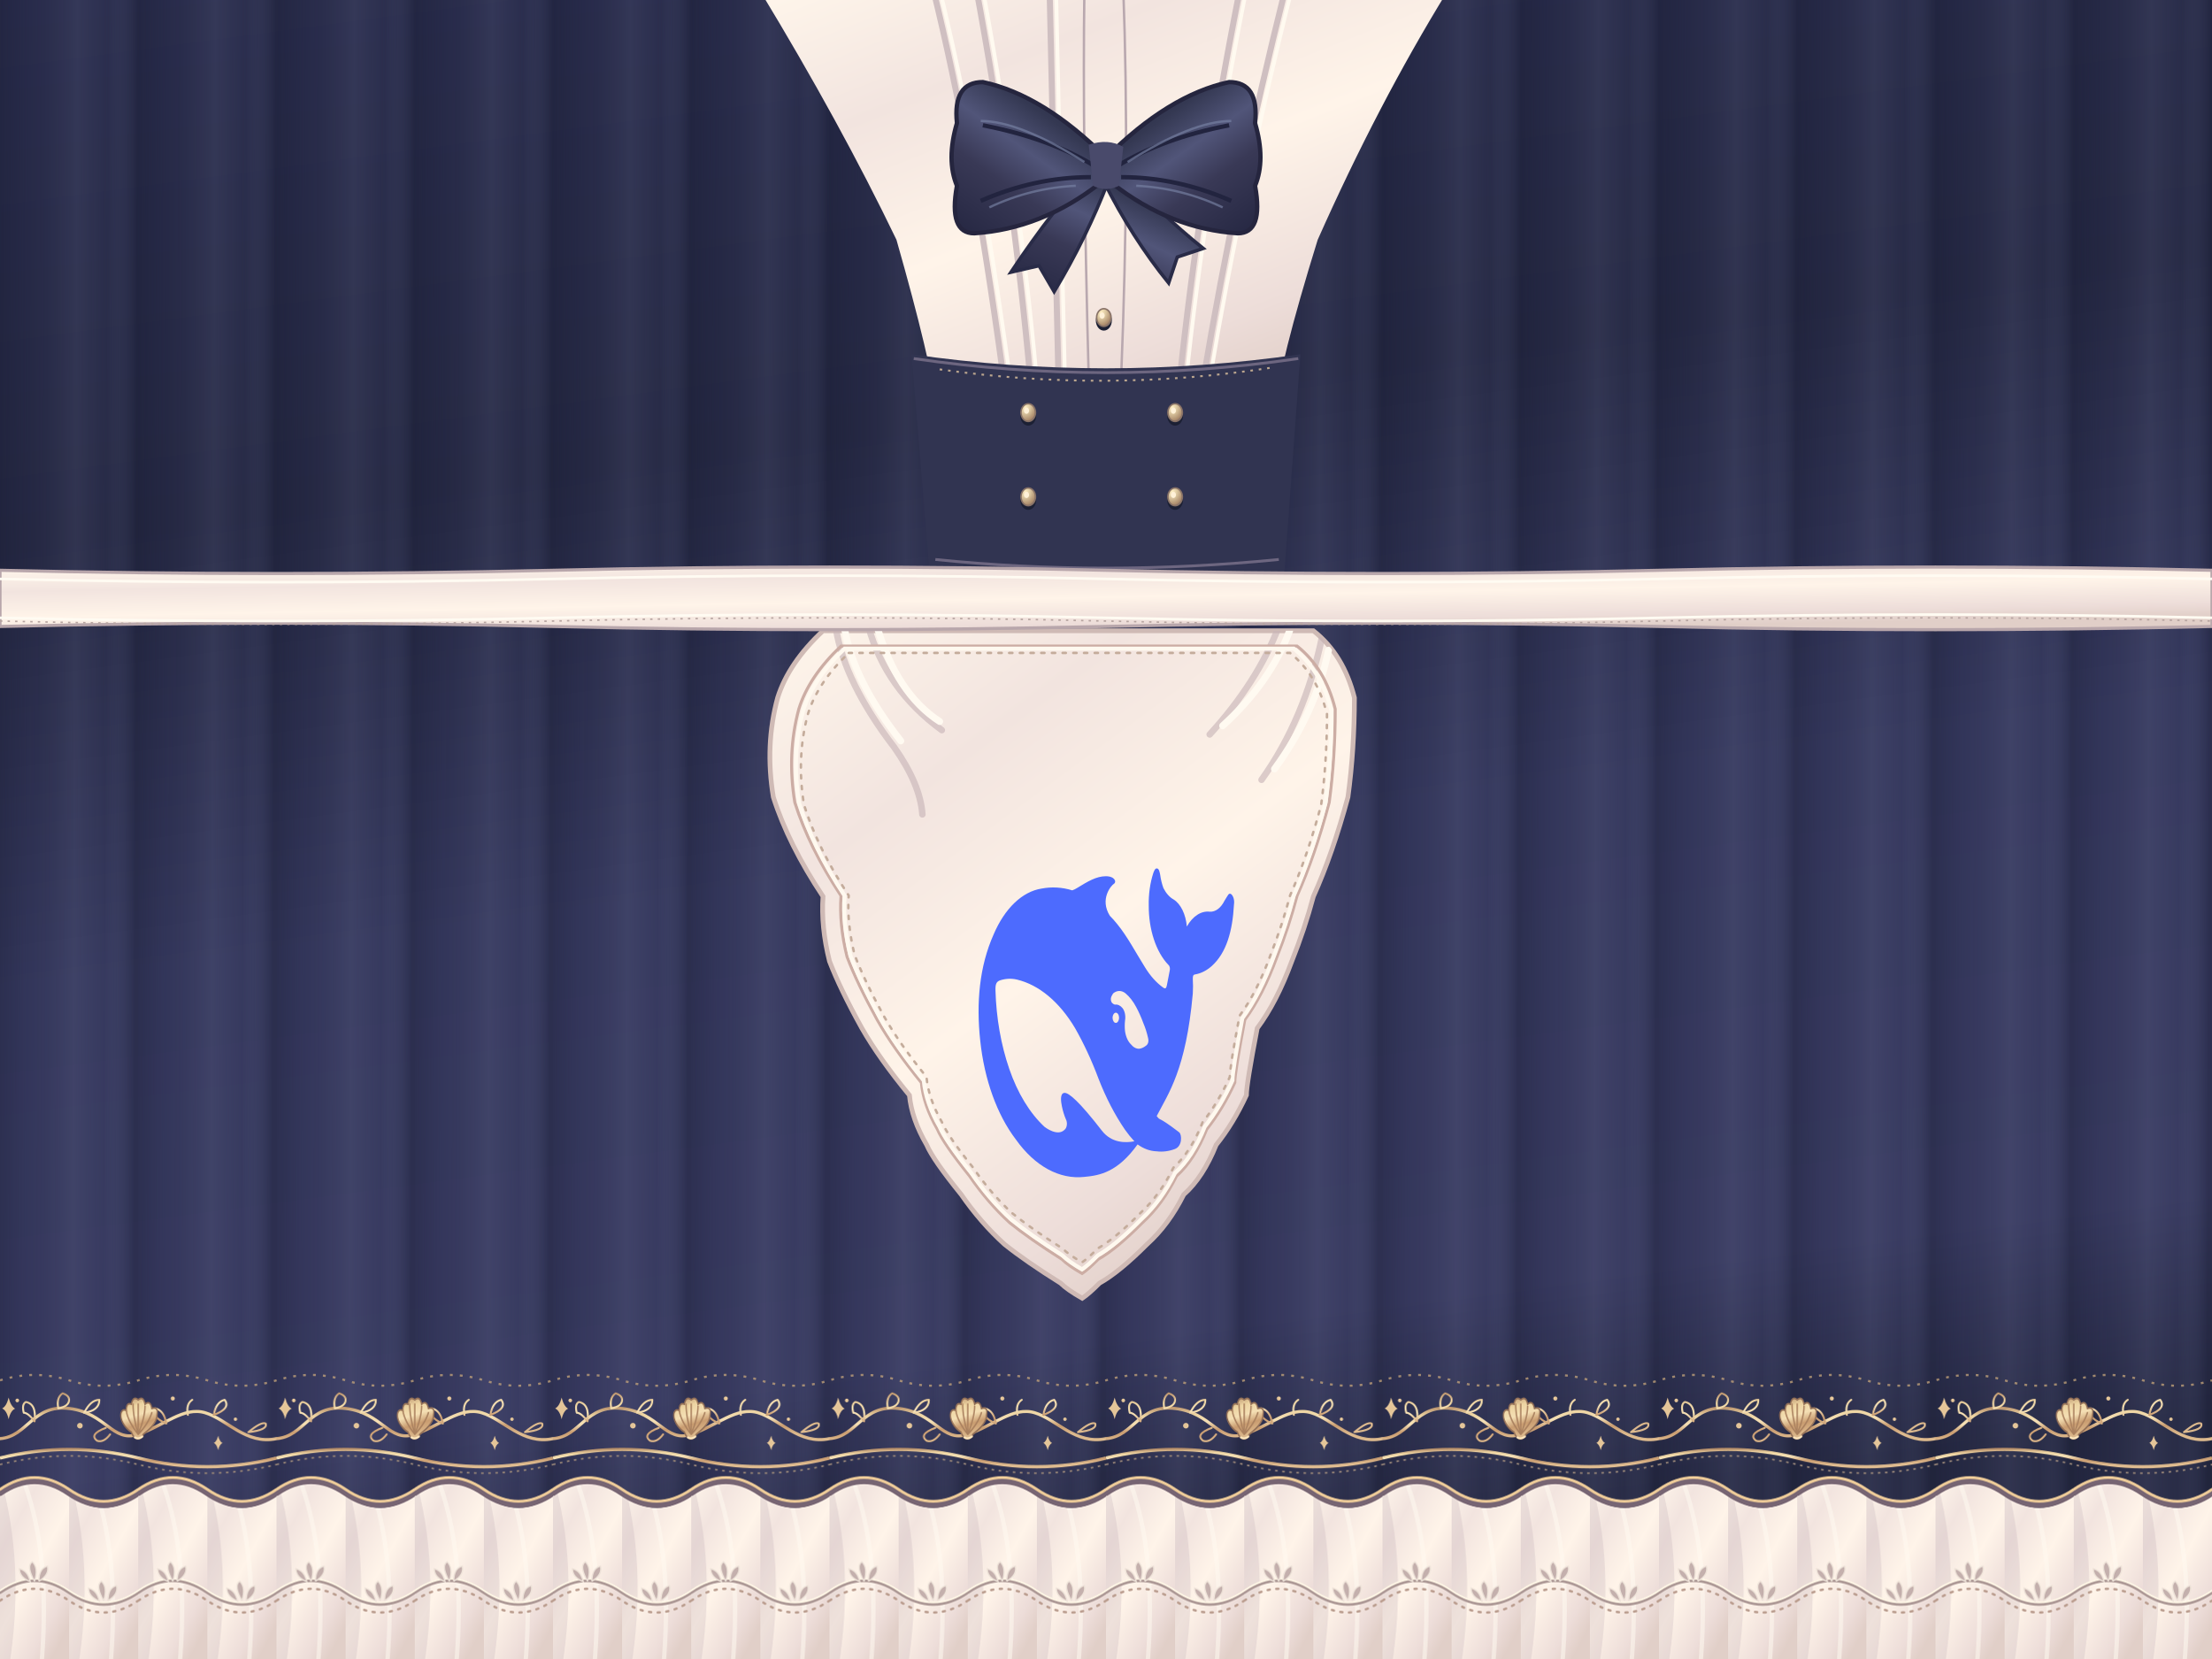
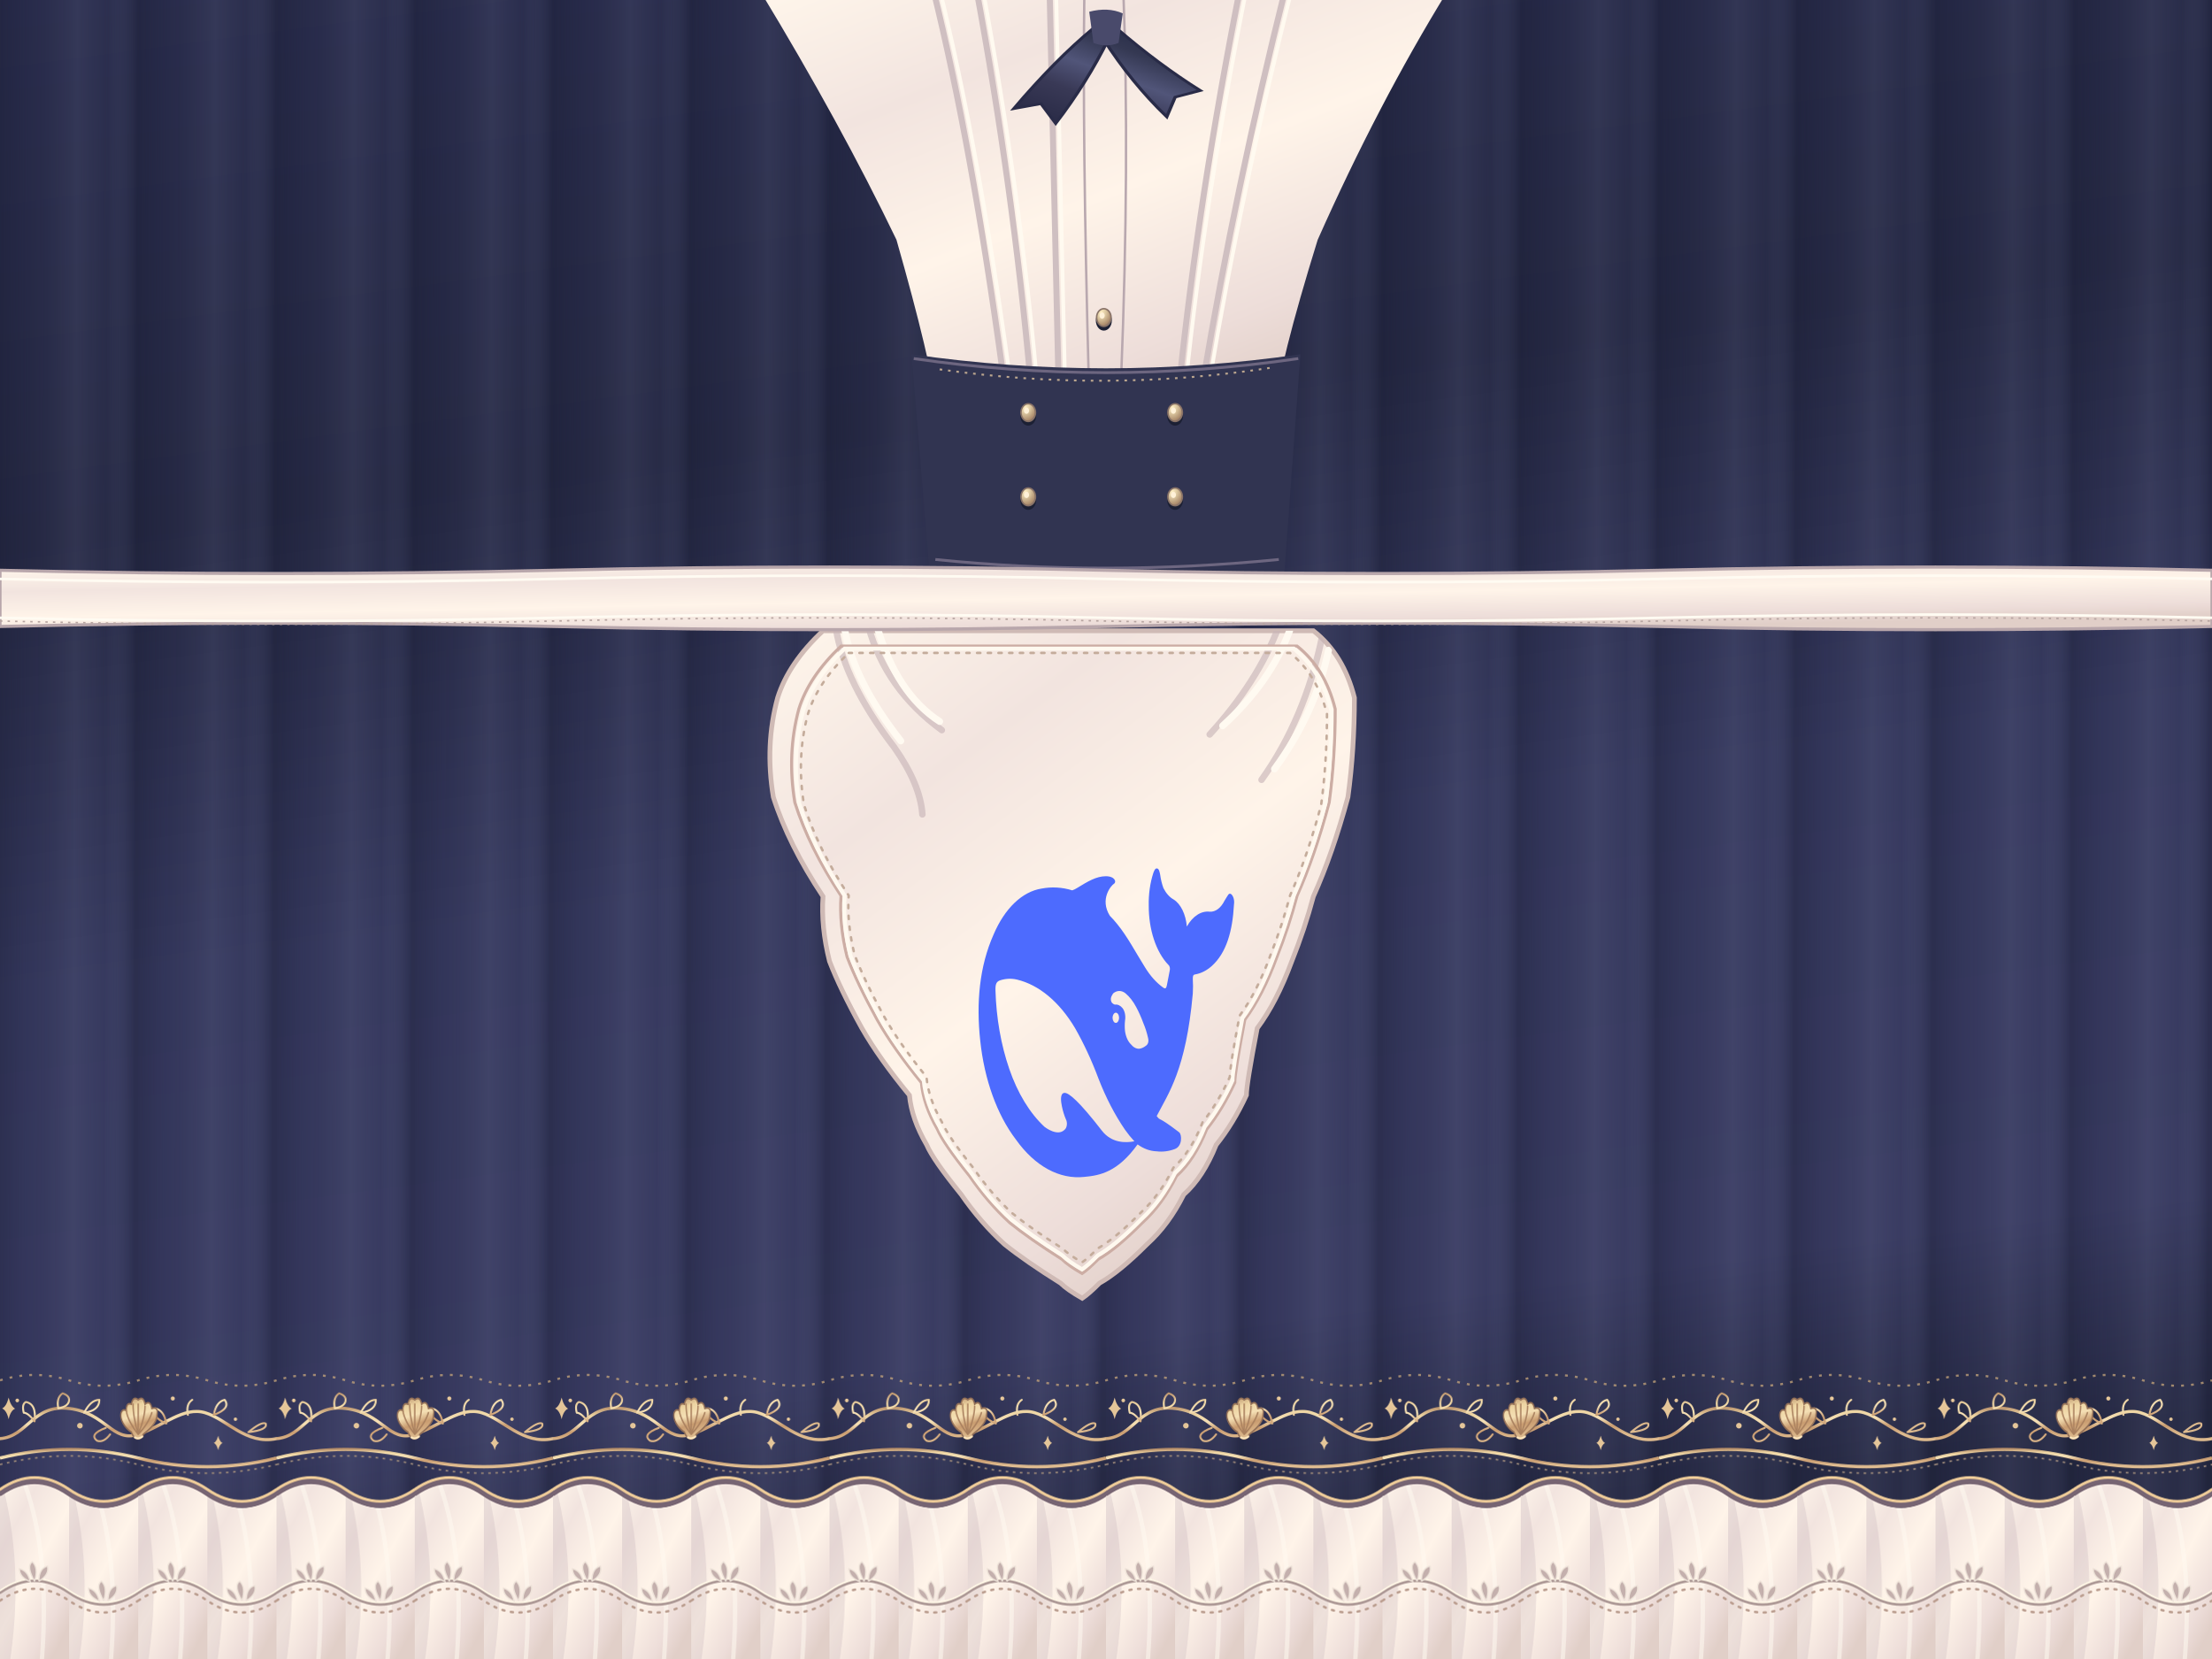
<svg xmlns="http://www.w3.org/2000/svg" xmlns:xlink="http://www.w3.org/1999/xlink" width="4096" height="3072" viewBox="0 0 1024 768">
  <defs>
    <linearGradient id="silk" x2=".18" y2="1" gradientUnits="objectBoundingBox">
      <stop stop-color="#292c4c" />
      <stop offset=".32" stop-color="#252843" />
      <stop offset=".58" stop-color="#34375c" />
      <stop offset=".87" stop-color="#37395f" />
      <stop offset="1" stop-color="#262943" />
    </linearGradient>
    <linearGradient id="ivory" x2=".65" y2="1" gradientUnits="objectBoundingBox">
      <stop stop-color="#fff6eb" />
      <stop offset=".28" stop-color="#f2e4df" />
      <stop offset=".57" stop-color="#fff4e9" />
      <stop offset=".86" stop-color="#edddd9" />
      <stop offset="1" stop-color="#e1cfc8" />
    </linearGradient>
    <linearGradient id="ribbon" x1="0" y1="1" x2=".72" y2="0">
      <stop stop-color="#242641" />
      <stop offset=".38" stop-color="#393956" />
      <stop offset=".59" stop-color="#515579" />
      <stop offset=".8" stop-color="#343852" />
      <stop offset="1" stop-color="#252a46" />
    </linearGradient>
    <linearGradient id="gold" x2=".28" y2="1">
      <stop stop-color="#b28965" />
      <stop offset=".27" stop-color="#edd4a2" />
      <stop offset=".50" stop-color="#f4dfb4" />
      <stop offset=".73" stop-color="#c99c70" />
      <stop offset="1" stop-color="#dcb98d" />
    </linearGradient>
    <radialGradient id="button" cx=".31" cy=".22" r=".92">
      <stop stop-color="#ffefc3" />
      <stop offset=".36" stop-color="#dbc69f" />
      <stop offset=".78" stop-color="#ac8c6d" />
      <stop offset="1" stop-color="#6b5c62" />
    </radialGradient>
    <linearGradient id="pleat" x2="1" y2=".04">
      <stop stop-color="#14182c" stop-opacity=".28" />
      <stop offset=".22" stop-color="#161a32" stop-opacity=".05" />
      <stop offset=".56" stop-color="#9ca2c5" stop-opacity=".10" />
      <stop offset=".78" stop-color="#8690b6" stop-opacity=".03" />
      <stop offset="1" stop-color="#14182c" stop-opacity=".28" />
    </linearGradient>
    <pattern id="pleats" width="64" height="768" patternUnits="userSpaceOnUse">
      <rect width="64" height="768" fill="url(#pleat)" />
    </pattern>
    <pattern id="cotton-ribs" width="32" height="90" patternUnits="userSpaceOnUse">
      <rect width="32" height="90" fill="url(#ivory)" />
      <path d="M0 0 Q12 42 4 90 H0Z" fill="#bfadb5" opacity=".27" />
      <path d="M10 0 Q24 35 19 90" fill="none" stroke="#fffaf1" stroke-width="2" opacity=".54" />
    </pattern>
    <path id="trim-line" d="M0 11 Q16 0 32 11 T64 11" />
    <path id="skirt-edge" d="M0 9 Q16 -3 32 9 T64 9 V90 H0Z" />
    <pattern id="petticoat" width="64" height="100" patternUnits="userSpaceOnUse" y="683">
      <use xlink:href="#skirt-edge" fill="url(#cotton-ribs)" />
      <g fill="none" stroke-linecap="round">
        <use xlink:href="#trim-line" stroke="#776573" stroke-width="3.1" transform="translate(0 -3)" />
        <use xlink:href="#trim-line" stroke="#ebc997" stroke-width="1.3" transform="translate(0 -4.5)" />
        <use xlink:href="#trim-line" stroke="#ad9996" stroke-width="1.8" transform="translate(0 43)" />
        <use xlink:href="#trim-line" stroke="#fff6e6" stroke-width=".85" transform="translate(0 42.3)" />
        <use xlink:href="#trim-line" stroke="#bc9f91" stroke-width="1.1" stroke-dasharray="1 3" transform="translate(0 47)" />
      </g>
      <g fill="#c4b0ad" stroke="#eee3d9" stroke-width=".6">
        <path d="M16 49q-4-7-1-9q3 3 1 9m2 0q0-6 4-7q1 4-4 7m-4 .2q-5-2-5-6q4 1 5 6Z" />
        <path d="M48 58q-4-7-1-9q3 3 1 9m2 0q0-6 4-7q1 4-4 7m-4 .2q-5-2-5-6q4 1 5 6Z" />
      </g>
    </pattern>
    <path id="shell" d="M0 6C-2 6-3 5-4 3C-8 1-11-3-10-6Q-9-8-7-7Q-7-11-4-10Q-3-14 0-12Q3-14 4-10Q7-12 8-8Q12-9 11-5C11-1 6 2 3 4Q2 6 0 6Z" />
    <g id="sea-shell" stroke-linecap="round">
      <use xlink:href="#shell" fill="url(#gold)" stroke="#916e56" stroke-width=".8" />
      <path d="M0 4Q-6-2-7-7M0 4Q-3-4-3-10M0 4V-10M0 4Q4-4 4-9M0 4Q6-1 8-6" fill="none" stroke="#aa815f" stroke-width=".8" />
      <path d="M-2 5.4Q0 6.5 2.5 5" fill="none" stroke="#fbe4bb" stroke-width="1" />
    </g>
    <path id="spark" d="M0-5Q1-1 3 .1Q.9 1 0 5Q-.9 1-3 0Q-1-1 0-5Z" />
    <g id="vine" fill="none" stroke="url(#gold)" stroke-linecap="round" stroke-linejoin="round">
      <path d="M0 23C13 22 15 7 32 9S52 25 64 21S85 8 95 11S114 26 128 23" stroke-width="1.45" />
      <path d="M16 15Q13 11 11 11Q10 7 12 6Q17 7 16 15ZM27 9Q26 4 29 2Q32 3 32 5Q32 8 27 9ZM39 11Q42 5 46 5Q46 10 39 11ZM77 16Q76 10 72 9Q70 13 77 16ZM99 12Q100 6 104 5Q107 9 99 12ZM115 20Q121 15 123 16Q124 19 115 20Z" stroke-width=".9" />
      <path d="M49 18Q41 21 45 24Q48 25 51 21M87 12Q86 7 89 5" stroke-width=".9" />
    </g>
    <pattern id="sea-border" width="128" height="49" patternUnits="userSpaceOnUse" y="643">
      <use xlink:href="#vine" />
      <use xlink:href="#sea-shell" transform="translate(64 17) scale(.79 1)" />
      <g fill="#e4c598">
        <use xlink:href="#spark" transform="translate(4 9)" />
        <use xlink:href="#spark" transform="translate(101 25) scale(.67)" />
        <circle cx="8" cy="5.3" r=".85" />
        <circle cx="37" cy="17" r="1.3" />
        <circle cx="80" cy="4.4" r=".95" />
        <circle cx="109" cy="14" r=".8" />
      </g>
      <path d="M0 32 Q32 24 64 32 T128 32" fill="none" stroke="url(#gold)" stroke-width="1.5" />
      <path d="M0 35 Q32 27 64 35 T128 35" fill="none" stroke="#918075" stroke-width=".75" stroke-dasharray="1.2 2.1" />
    </pattern>
    <path id="shirt" d="M352-4Q389 57 415 111Q431 167 434 191H590Q592 169 610 111Q638 48 670-4Z" />
    <clipPath id="shirt-clip">
      <use xlink:href="#shirt" />
    </clipPath>
    <path id="apron" d="M381 292L608 292Q622 303 627 323Q627 347 624 369Q617 395 608 415Q604 430 598 445Q591 464 582 476Q577 502 577 507Q571 520 563 530Q557 545 548 553Q541 567 531 576Q518 589 509 594Q504 599 501 601Q494 597 491 594Q475 584 465 576Q454 566 445 553Q432 537 429 530Q422 518 421 507Q407 490 399 476Q389 458 384 445Q380 429 381 415Q365 391 358 369Q354 345 360 323Q365 307 381 292Z" />
    <clipPath id="apron-clip">
      <use xlink:href="#apron" />
    </clipPath>
    <g id="pearl">
      <ellipse cy="1.4" rx="3.7" ry="4.65" fill="#1c2034" />
      <ellipse rx="3.35" ry="4.1" fill="url(#button)" stroke="#887267" stroke-width=".7" />
      <ellipse cx="-.8" cy="-.9" rx="1.2" ry="1.45" fill="#fff1d8" />
    </g>
-     <g id="bow-wing" stroke-linejoin="round">
-       <path d="M0 0Q-29-29-57-35Q-71-35-69-16Q-74 1-69 13Q-73 35-61 35Q-30 33-3 12Z" fill="url(#ribbon)" stroke="#25253e" stroke-width="2" />
-       <path d="M-5 4Q-26-9-57-15M-7 9Q-33 9-58 20" fill="none" stroke="#22243f" stroke-width="2" />
-       <path d="M-10 2Q-40-17-58-17M-14 13Q-35 14-54 23" fill="none" stroke="#7882a4" stroke-width="1.05" opacity=".65" />
-     </g>
    <path id="deepseek-icon" fill="#4d6bfe" transform="translate(-452.83 -271.91)" d="M523.77,276.34c-.76-.38-1.08.33-1.53.69a4,4,0,0,0-.41.41,5.07,5.07,0,0,1-4.1,1.87,8,8,0,0,0-6.46,2.53,5.82,5.82,0,0,0-3.72-4.62,6.39,6.39,0,0,1-2.85-1.94,7.76,7.76,0,0,1-.92-2.31c-.16-.48-.32-1-.87-1.05s-.83.41-1.07.82a11,11,0,0,0-1.26,5.5,11.9,11.9,0,0,0,5.49,10.14.75.75,0,0,1,.39,1c-.25.84-.54,1.65-.79,2.49-.17.53-.41.65-1,.42a16.63,16.63,0,0,1-5.18-3.52c-2.56-2.48-4.88-5.21-7.76-7.35-.68-.5-1.36-1-2.06-1.41-2.94-2.86.39-5.2,1.16-5.48s.28-1.29-2.33-1.28-5,.88-8,2a8.23,8.23,0,0,1-1.39.41,28.67,28.67,0,0,0-8.61-.3,18.57,18.57,0,0,0-13.44,7.83c-4,5.47-4.91,11.67-3.76,18.15a27.68,27.68,0,0,0,10,16.88,26.8,26.8,0,0,0,19.23,6.39c4.43-.25,9.36-.84,14.92-5.55a13.84,13.84,0,0,0,5.32,1.18,17.24,17.24,0,0,0,5.09-.38c2.2-.46,2.05-2.5,1.25-2.87-6.43-3-5-1.78-6.3-2.77,3.27-3.87,8.2-7.89,10.13-20.92a12.44,12.44,0,0,0,0-2.52c0-.51.1-.71.68-.76a12.55,12.55,0,0,0,4.62-1.42c4.17-2.28,5.85-6,6.25-10.51A1.57,1.57,0,0,0,523.77,276.34Zm-36.34,40.37c-6.24-4.9-9.27-6.52-10.52-6.45s-1,1.41-.7,2.28a8.49,8.49,0,0,0,1.11,2.21,1.14,1.14,0,0,1-.34,1.8c-2,1.24-5.5-.42-5.66-.5a26.08,26.08,0,0,1-9.87-9.88,30.15,30.15,0,0,1-3.87-13.39c-.06-1.15.28-1.56,1.42-1.77a14.31,14.31,0,0,1,4.57-.11,28.56,28.56,0,0,1,16.33,8.29,54.06,54.06,0,0,1,6.58,8.63,41.46,41.46,0,0,0,7.41,8.71,24.36,24.36,0,0,0,2.66,2C494.16,318.82,490.16,318.87,487.43,316.71Zm3-19.23a.92.92,0,0,1,.92-.92.83.83,0,0,1,.32.06.8.8,0,0,1,.34.22.9.9,0,0,1,.25.64.92.92,0,0,1-1.83,0Zm9.29,4.76a5.27,5.27,0,0,1-1.77.48,3.75,3.75,0,0,1-2.38-.76,3.57,3.57,0,0,1-1.65-2.26,5.16,5.16,0,0,1,0-1.76,2,2,0,0,0-.71-2.17,3.1,3.1,0,0,0-2.06-.59,1.63,1.63,0,0,1-.76-.24.75.75,0,0,1-.34-1.07,3.47,3.47,0,0,1,.57-.62,3.9,3.9,0,0,1,3.43,0,10,10,0,0,1,3,2.34,18.62,18.62,0,0,1,2,2.73,10.9,10.9,0,0,1,1.33,2.53C500.65,301.47,500.4,302,499.71,302.24Z" />
  </defs>
  <rect width="1024" height="768" fill="url(#silk)" />
  <rect width="1024" height="768" fill="url(#pleats)" />
  <rect y="643" width="1024" height="47" fill="url(#sea-border)" />
  <rect y="683" width="1024" height="85" fill="url(#petticoat)" />
  <g stroke="#caa87c" stroke-width="1" fill="none">
    <path d="M0 639 Q16 634 32 639 T64 639 T96 639 T128 639 T160 639 T192 639 T224 639 T256 639 T288 639 T320 639 T352 639 T384 639 T416 639 T448 639 T480 639 T512 639 T544 639 T576 639 T608 639 T640 639 T672 639 T704 639 T736 639 T768 639 T800 639 T832 639 T864 639 T896 639 T928 639 T960 639 T992 639 T1024 639" stroke-dasharray="1.3 3.3" opacity=".73" />
  </g>
  <use xlink:href="#shirt" fill="url(#ivory)" />
  <g clip-path="url(#shirt-clip)" fill="none" stroke-linecap="round">
    <path d="M432 -5Q450 68 464 171M452 -5Q469 87 477 176M486 0L490 176M574 -5Q555 91 546 177M595 -5Q572 87 557 176" stroke="#cfbfc1" stroke-width="2.8" />
    <path d="M435 -5Q453 68 467 171M455 -5Q472 87 480 176M489 0L493 176M577 -5Q558 91 549 177M598 -5Q575 87 560 176" stroke="#fffaf0" stroke-width="1.75" />
    <path d="M502 -5Q501 63 504 175M520 -5Q523 75 519 175" stroke="#b9a8af" stroke-width="1.1" />
  </g>
  <path d="M422 164Q512 177 602 164L594 273H431Z" fill="#313451" />
  <path d="M423 166Q512 179 601 166M433 259Q511 267 592 259" fill="none" stroke="#6d6680" stroke-width="1.3" />
  <path d="M435 171Q513 182 590 170" stroke="#baa58e" stroke-width=".9" stroke-dasharray="1.2 2.7" fill="none" />
  <g>
    <use xlink:href="#pearl" x="476" y="191" />
    <use xlink:href="#pearl" x="544" y="191" />
    <use xlink:href="#pearl" x="476" y="230" />
    <use xlink:href="#pearl" x="544" y="230" />
    <use xlink:href="#pearl" x="511" y="147" />
  </g>
-   <g transform="translate(512 73)">
+   <g transform="translate(512 10) scale(.97 .76)">
    <path d="M-6 4Q-24 23-44 53L-31 50L-24 62Q-9 37 1 11M5 4Q25 26 45 42L33 46L29 58Q12 37-1 11" fill="url(#ribbon)" stroke="#292b47" stroke-width="1.6" />
-     <use xlink:href="#bow-wing" />
-     <use xlink:href="#bow-wing" transform="scale(-1 1)" />
    <path d="M-8 -6Q1-9 8-5L6 13Q0 16-6 13Z" fill="#494a6b" />
  </g>
  <use xlink:href="#apron" fill="url(#ivory)" stroke="#cfbab5" stroke-width="2.2" />
  <g clip-path="url(#apron-clip)">
    <g fill="none" stroke-linecap="round">
      <path d="M387 291Q391 316 414 346Q426 363 427 377M402 290Q410 319 436 338M592 290Q582 316 560 340M612 295Q604 333 584 361" stroke="#c6b3b6" stroke-width="3" opacity=".62" />
      <path d="M391 291Q395 315 417 343M406 290Q415 321 435 334M597 292Q588 316 566 336M615 301Q609 330 590 356" stroke="#fffaf1" stroke-width="3.2" />
      <use xlink:href="#apron" transform="translate(500 410) scale(.93 .94) translate(-500 -410)" stroke="#ccada4" stroke-width="1.5" />
      <use xlink:href="#apron" transform="translate(500 410) scale(.916 .93) translate(-500 -410)" stroke="#fff9ef" stroke-width="2" />
      <use xlink:href="#apron" transform="translate(500 410) scale(.90 .913) translate(-500 -410)" stroke="#c4ac9b" stroke-width="1.25" stroke-dasharray="1.7 3.8" />
    </g>
    <use xlink:href="#deepseek-icon" transform="translate(453 402) scale(1.65 2.71)" />
  </g>
  <path d="M0 264Q128 267 256 264T512 264T768 264T1024 264V290Q896 293 768 290T512 290T256 290T0 290Z" fill="url(#ivory)" stroke="#b8a6ab" stroke-width="1.45" />
  <path d="M0 268Q128 271 256 268T512 268T768 268T1024 268M0 286Q128 289 256 286T512 286T768 286T1024 286" fill="none" stroke="#fffbf2" stroke-width="1.2" />
  <path d="M0 287.5Q128 290.5 256 287.5T512 287.5T768 287.5T1024 287.5" fill="none" stroke="#b7a5a1" stroke-width=".7" stroke-dasharray="1.1 2.4" />
</svg>
